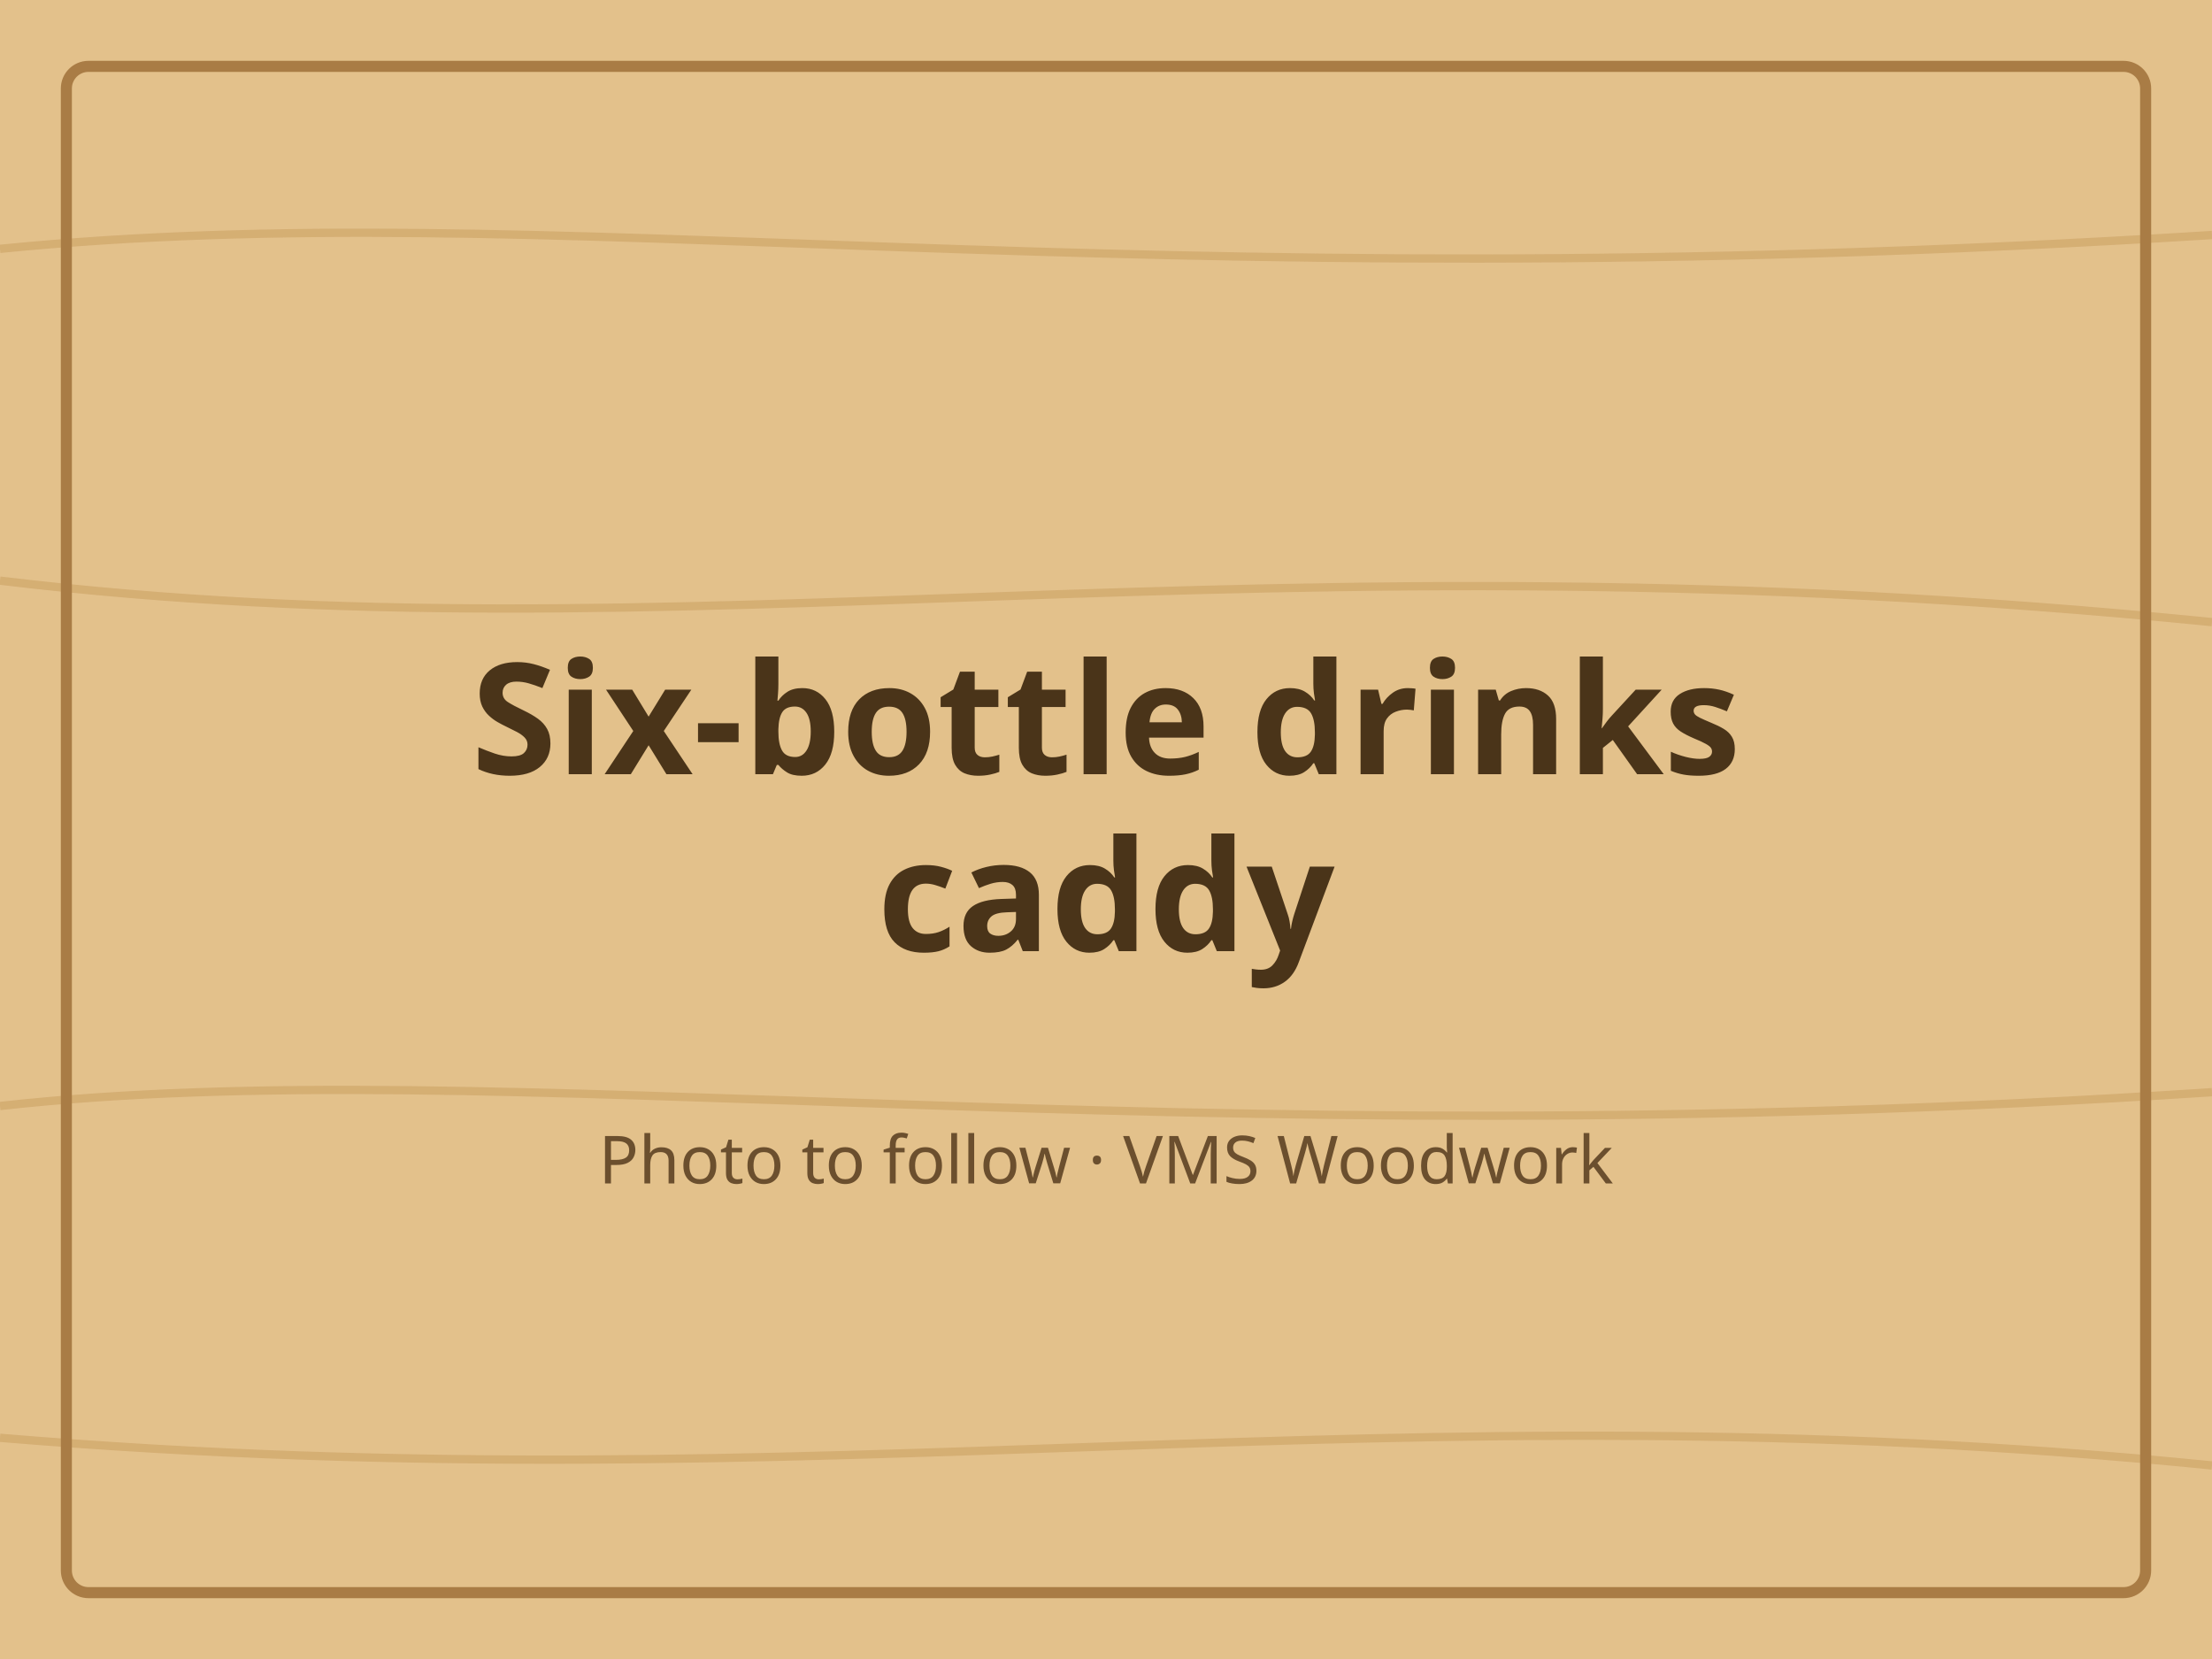
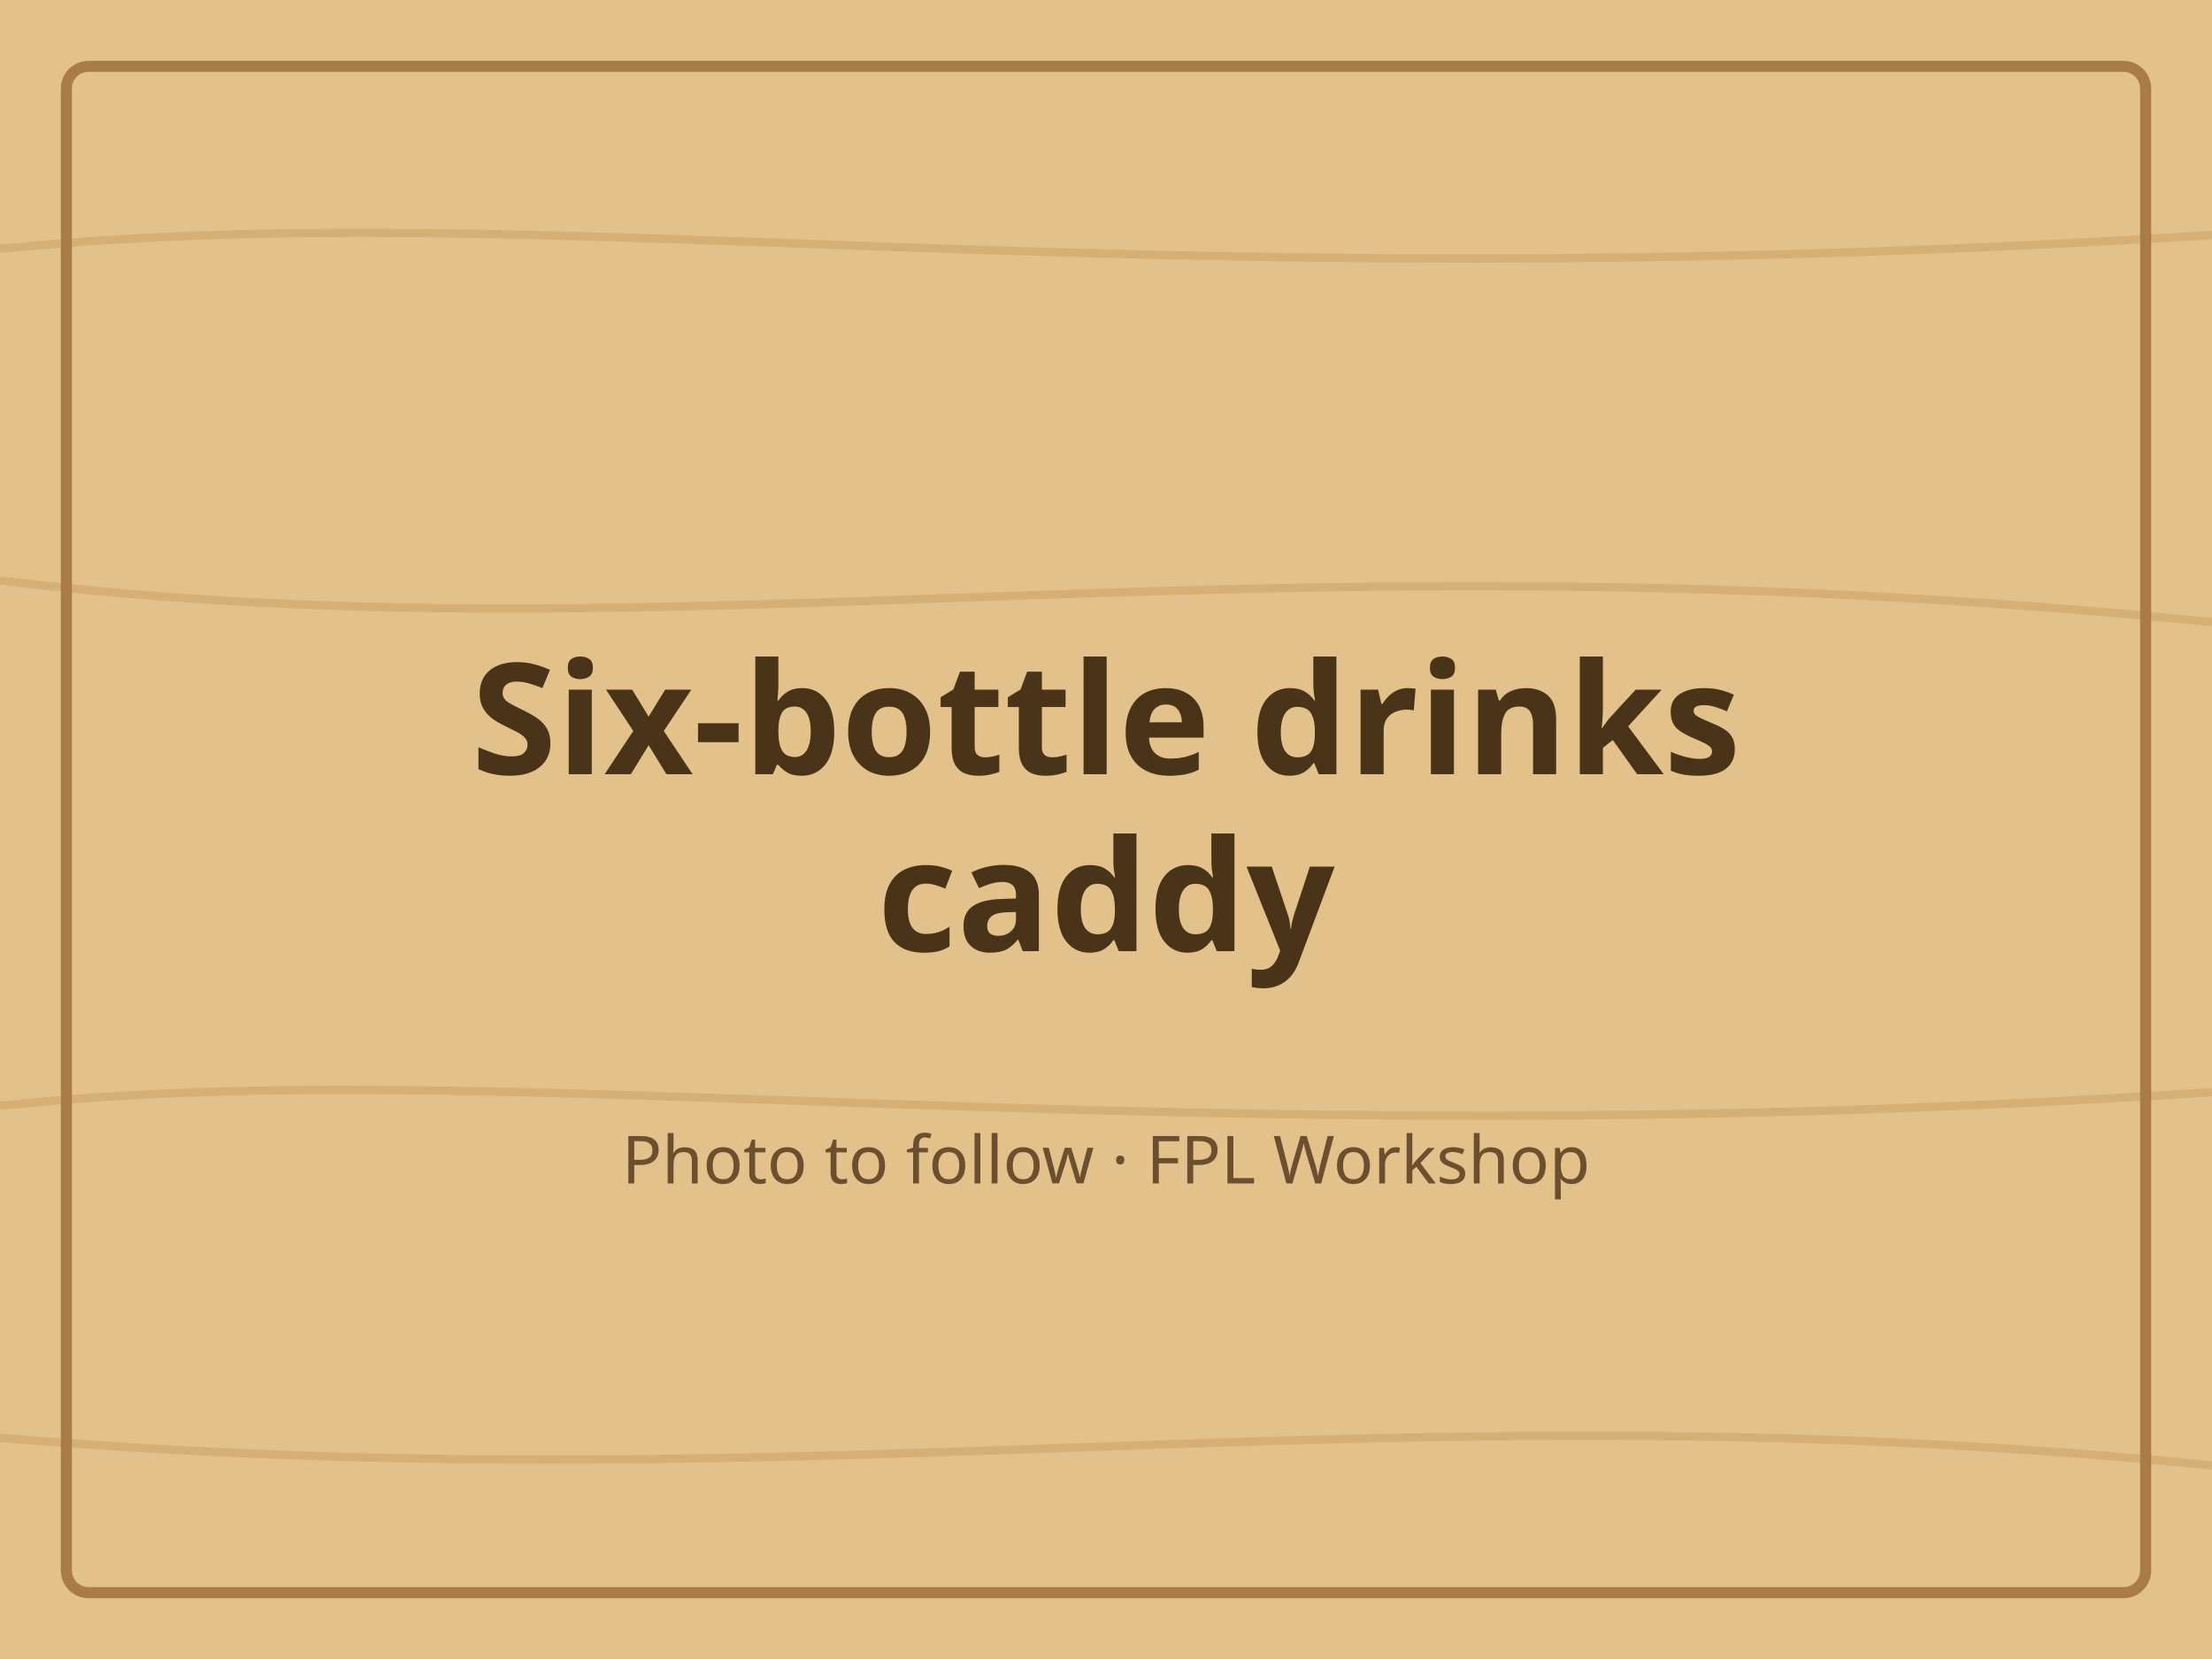
<svg xmlns="http://www.w3.org/2000/svg" viewBox="0 0 800 600" role="img" aria-label="Six-bottle drinks caddy, photo to follow">
  <rect width="800" height="600" fill="#e3c18b" />
  <g fill="none" stroke="#cfa66a" stroke-width="3" opacity=".7">
    <path d="M0 90 C 200 70, 400 110, 800 85" />
    <path d="M0 210 C 250 240, 450 190, 800 225" />
    <path d="M0 400 C 180 380, 420 420, 800 395" />
    <path d="M0 520 C 300 545, 500 500, 800 530" />
  </g>
  <rect x="24" y="24" width="752" height="552" fill="none" stroke="#a97c45" stroke-width="4" rx="8" />
  <text x="400" y="280" text-anchor="middle" font-family="ui-sans-serif, system-ui, sans-serif" font-size="56" font-weight="700" fill="#4a3419">Six-bottle drinks</text>
  <text x="400" y="344" text-anchor="middle" font-family="ui-sans-serif, system-ui, sans-serif" font-size="56" font-weight="700" fill="#4a3419">caddy</text>
-   <text x="400" y="428" text-anchor="middle" font-family="ui-sans-serif, system-ui, sans-serif" font-size="24" fill="#6b4f2e">Photo to follow · VMS Woodwork</text>
+   <text x="400" y="428" text-anchor="middle" font-family="ui-sans-serif, system-ui, sans-serif" font-size="24" fill="#6b4f2e">Photo to follow · FPL Workshop</text>
</svg>
